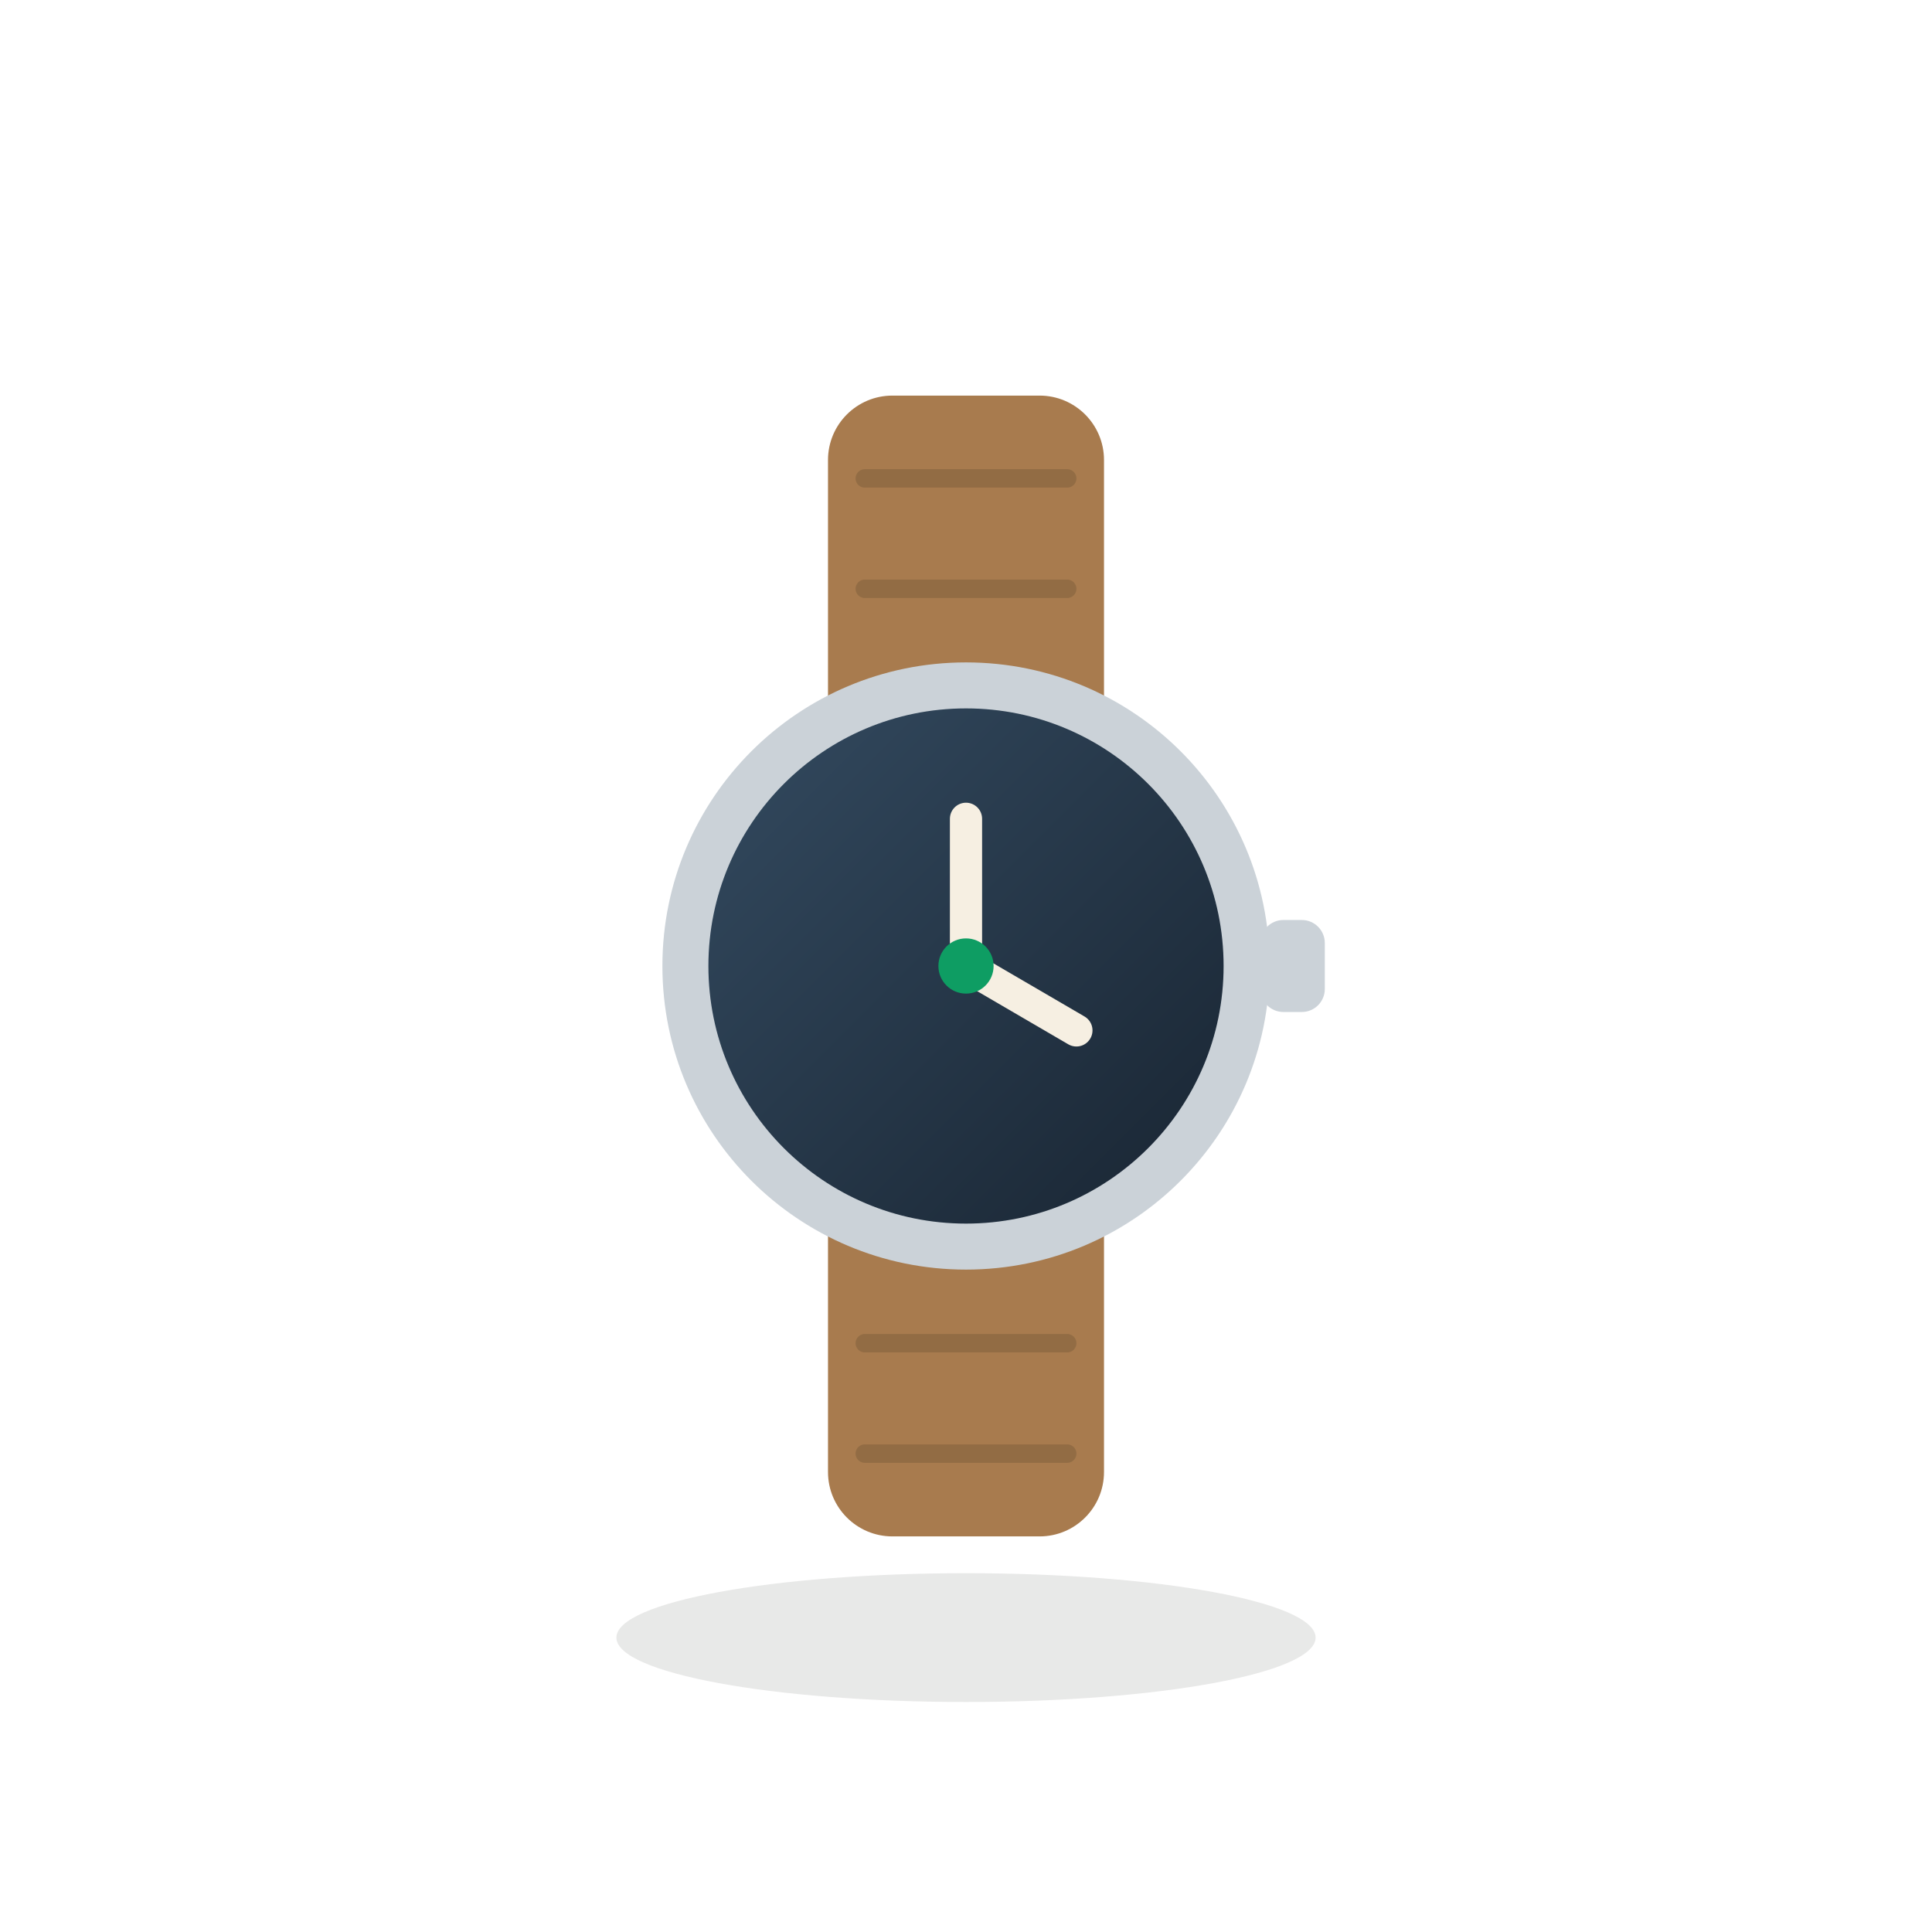
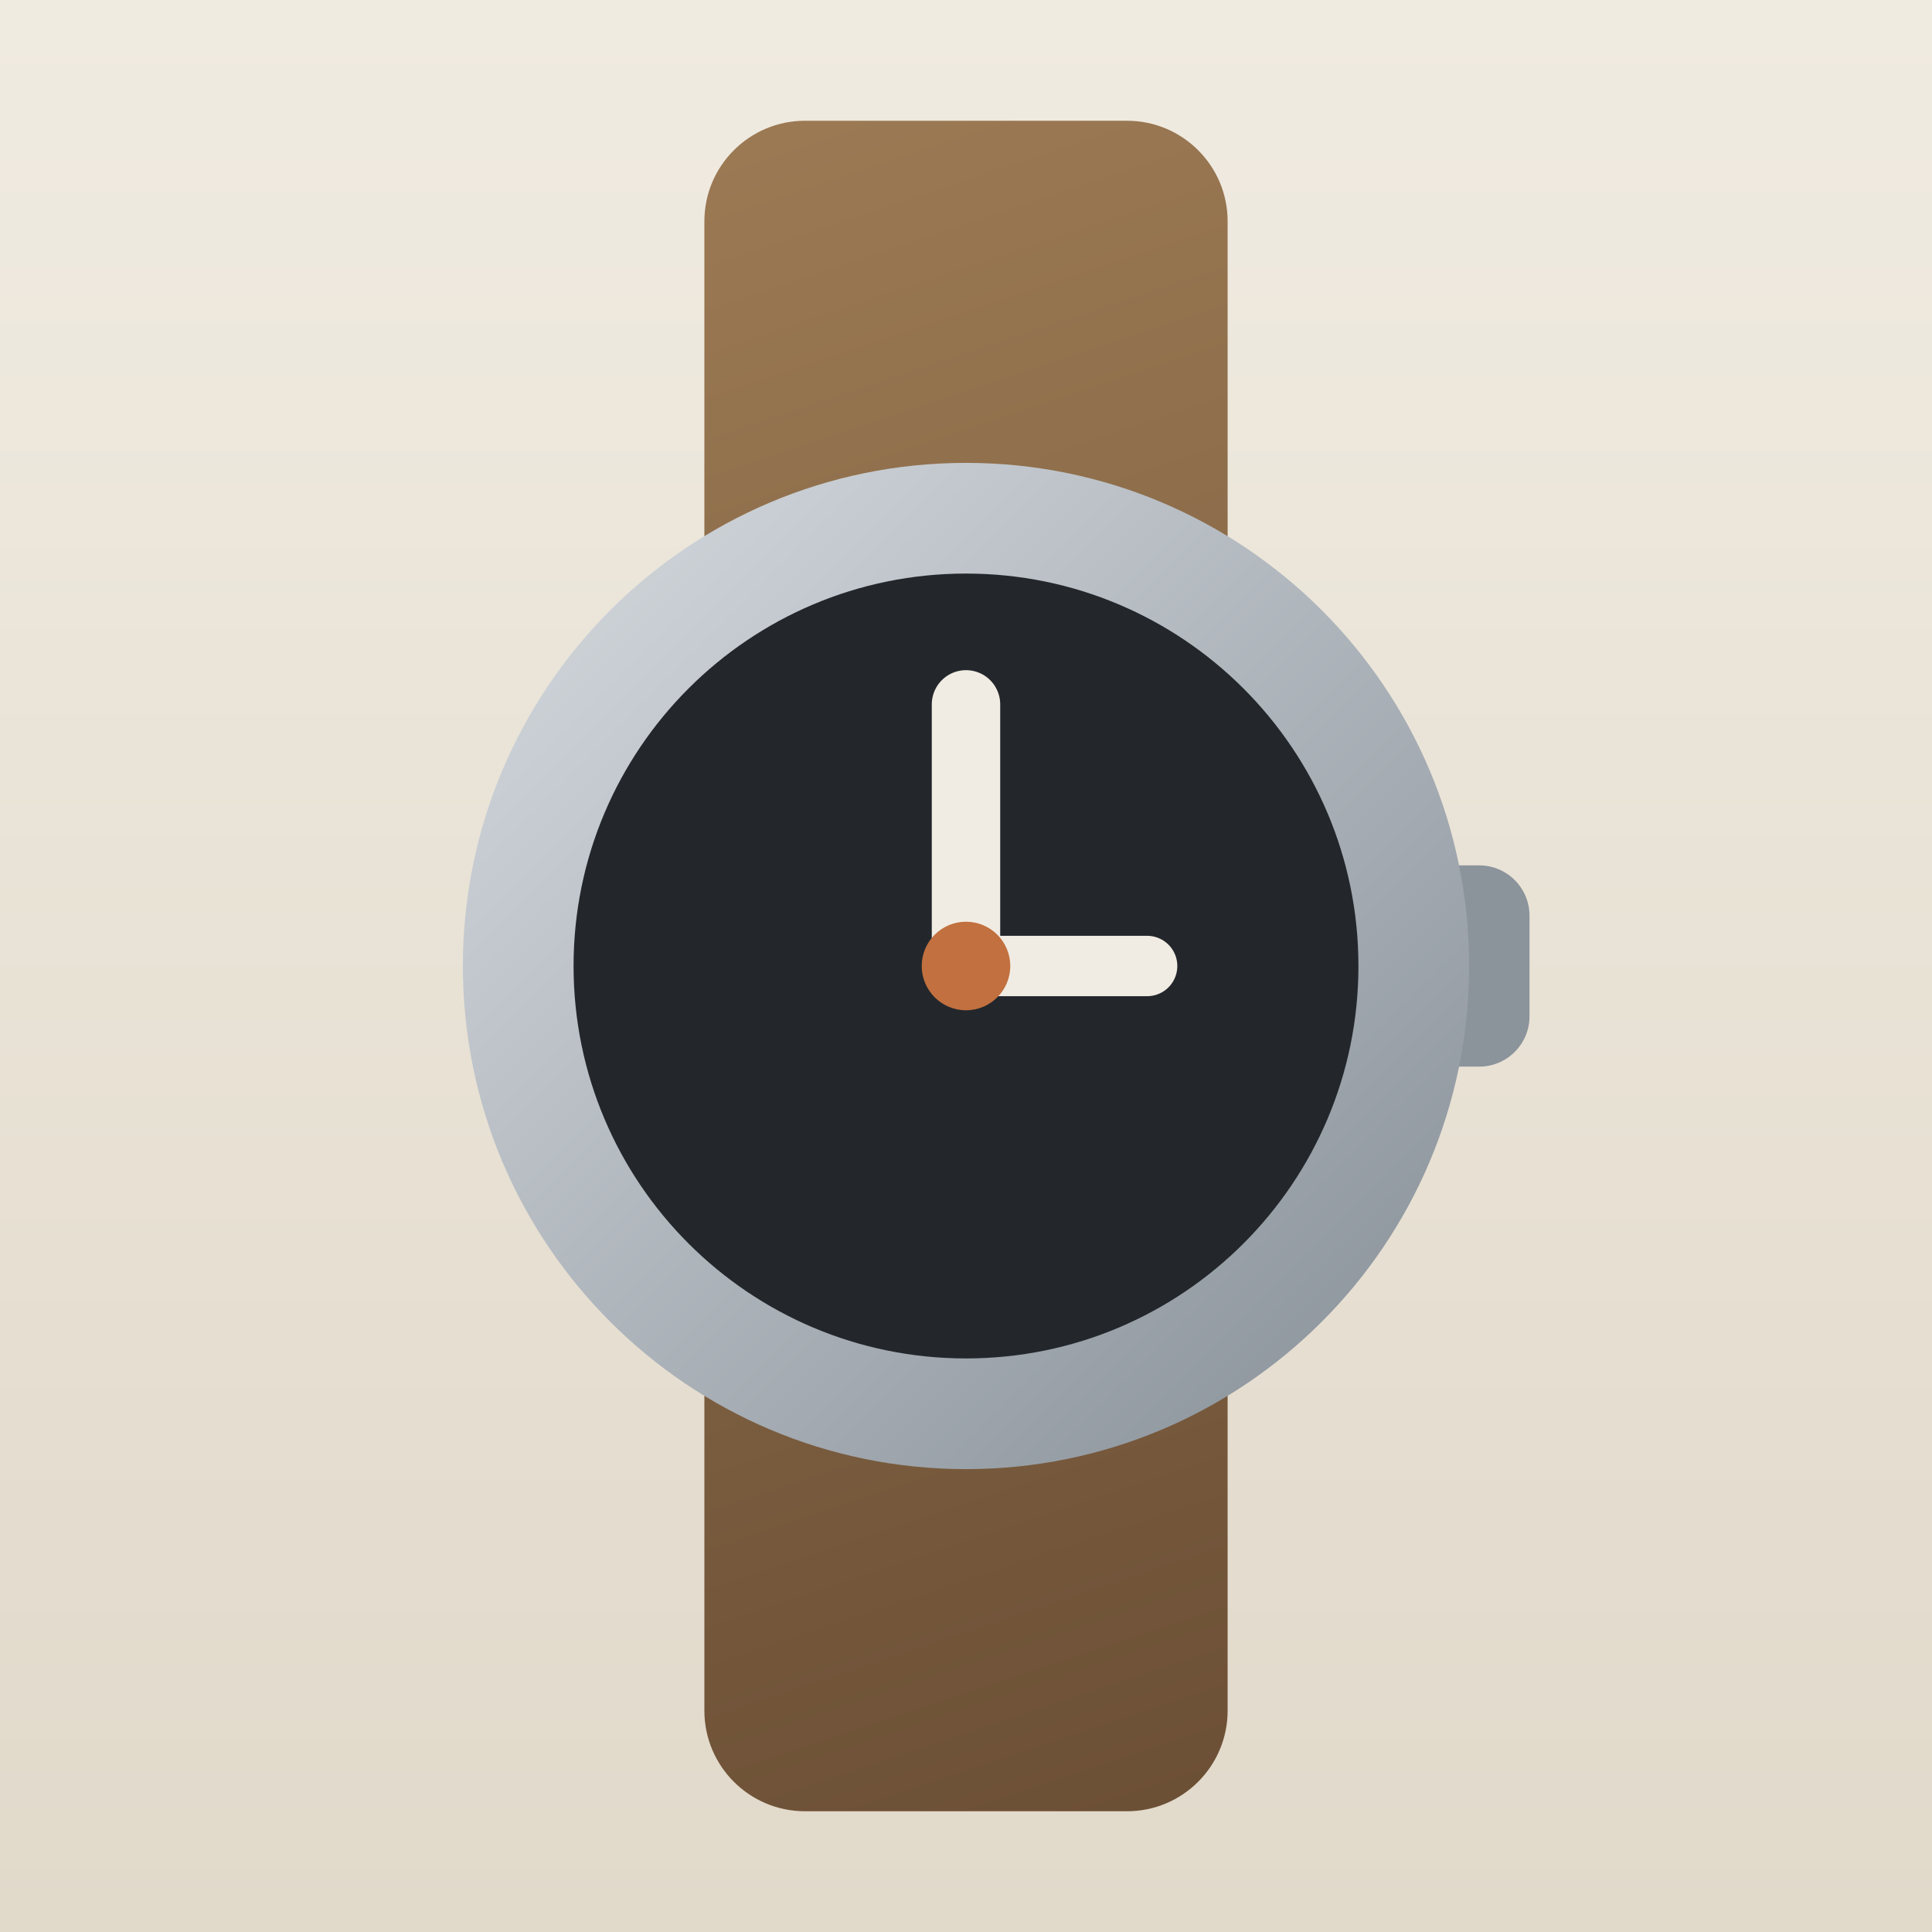
- <svg xmlns="http://www.w3.org/2000/svg" viewBox="0 0 420 420" fill="none">
+ <svg xmlns="http://www.w3.org/2000/svg" viewBox="0 0 96 96" fill="none">
  <defs>
-     <linearGradient id="wa-f" x1="164" y1="164" x2="256" y2="256" gradientUnits="userSpaceOnUse">
-       <stop offset="0" stop-color="#31475C" />
-       <stop offset="1" stop-color="#1B2836" />
+     <linearGradient id="waG" x1="0" y1="0" x2="0" y2="96" gradientUnits="userSpaceOnUse">
+       <stop offset="0" stop-color="#F0EBE1" />
+       <stop offset="1" stop-color="#E1D9CA" />
+     </linearGradient>
+     <linearGradient id="waS" x1="34" y1="6" x2="62" y2="90" gradientUnits="userSpaceOnUse">
+       <stop offset="0" stop-color="#9C7A54" />
+       <stop offset="1" stop-color="#6B4F35" />
+     </linearGradient>
+     <linearGradient id="waC" x1="26" y1="26" x2="70" y2="70" gradientUnits="userSpaceOnUse">
+       <stop offset="0" stop-color="#D2D7DC" />
+       <stop offset="1" stop-color="#8B939B" />
    </linearGradient>
  </defs>
-   <ellipse cx="210" cy="356" rx="76" ry="14" fill="#191a12" opacity=".10" />
-   <rect x="180" y="86" width="60" height="112" rx="14" fill="#A87B4E" />
-   <rect x="180" y="222" width="60" height="112" rx="14" fill="#A87B4E" />
-   <path d="M188 104h44M188 128h44M188 292h44M188 316h44" stroke="#191a12" stroke-opacity=".16" stroke-width="4" stroke-linecap="round" />
-   <circle cx="210" cy="210" r="66" fill="#CBD2D8" />
-   <circle cx="210" cy="210" r="56" fill="url(#wa-f)" />
-   <path d="M210 210v-32M210 210l24 14" stroke="#F6EFE2" stroke-width="7" stroke-linecap="round" />
-   <circle cx="210" cy="210" r="6" fill="#0e9d63" />
-   <rect x="274" y="200" width="14" height="20" rx="5" fill="#CBD2D8" />
+   <rect width="96" height="96" fill="url(#waG)" />
+   <rect x="35" y="6" width="26" height="36" rx="5" fill="url(#waS)" />
+   <rect x="35" y="54" width="26" height="36" rx="5" fill="url(#waS)" />
+   <rect x="70" y="43" width="6" height="10" rx="2.5" fill="#8B939B" />
+   <circle cx="48" cy="48" r="25" fill="url(#waC)" />
+   <circle cx="48" cy="48" r="19.5" fill="#23272C" />
+   <path d="M48 48V35" stroke="#F1ECE3" stroke-width="3.4" stroke-linecap="round" />
+   <path d="M48 48h9" stroke="#F1ECE3" stroke-width="3" stroke-linecap="round" />
+   <circle cx="48" cy="48" r="2.2" fill="#C2703F" />
</svg>
